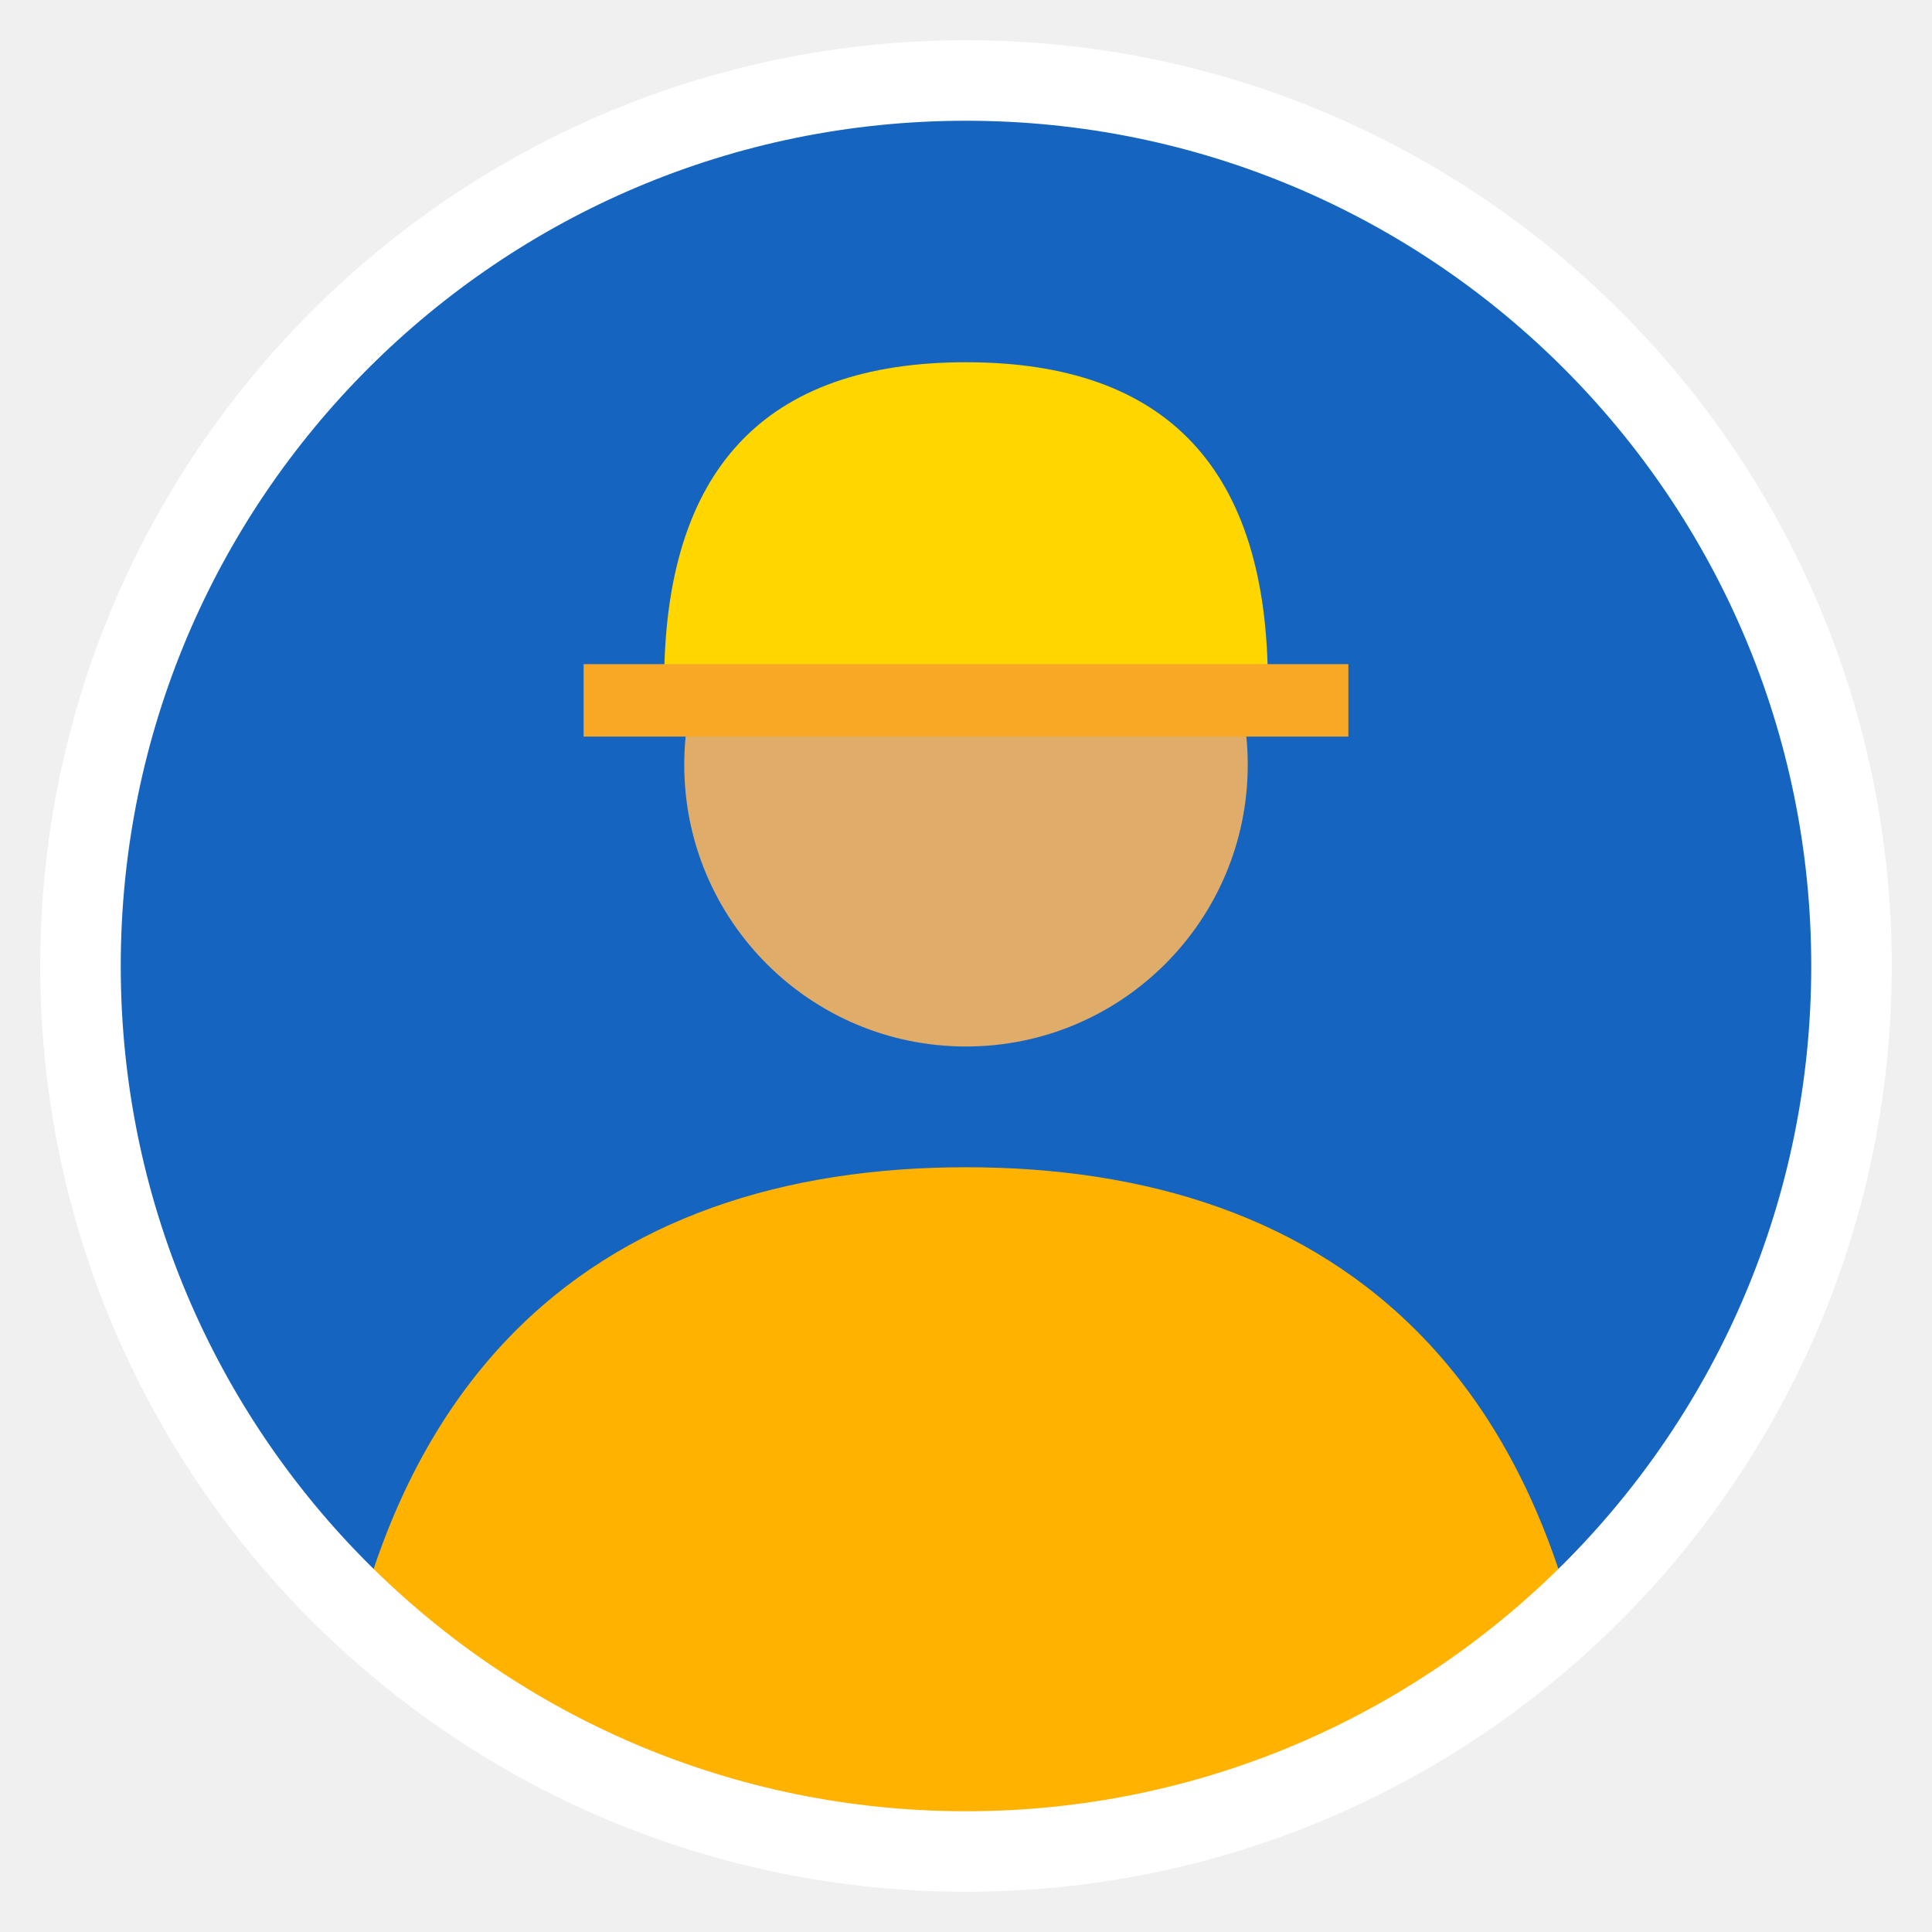
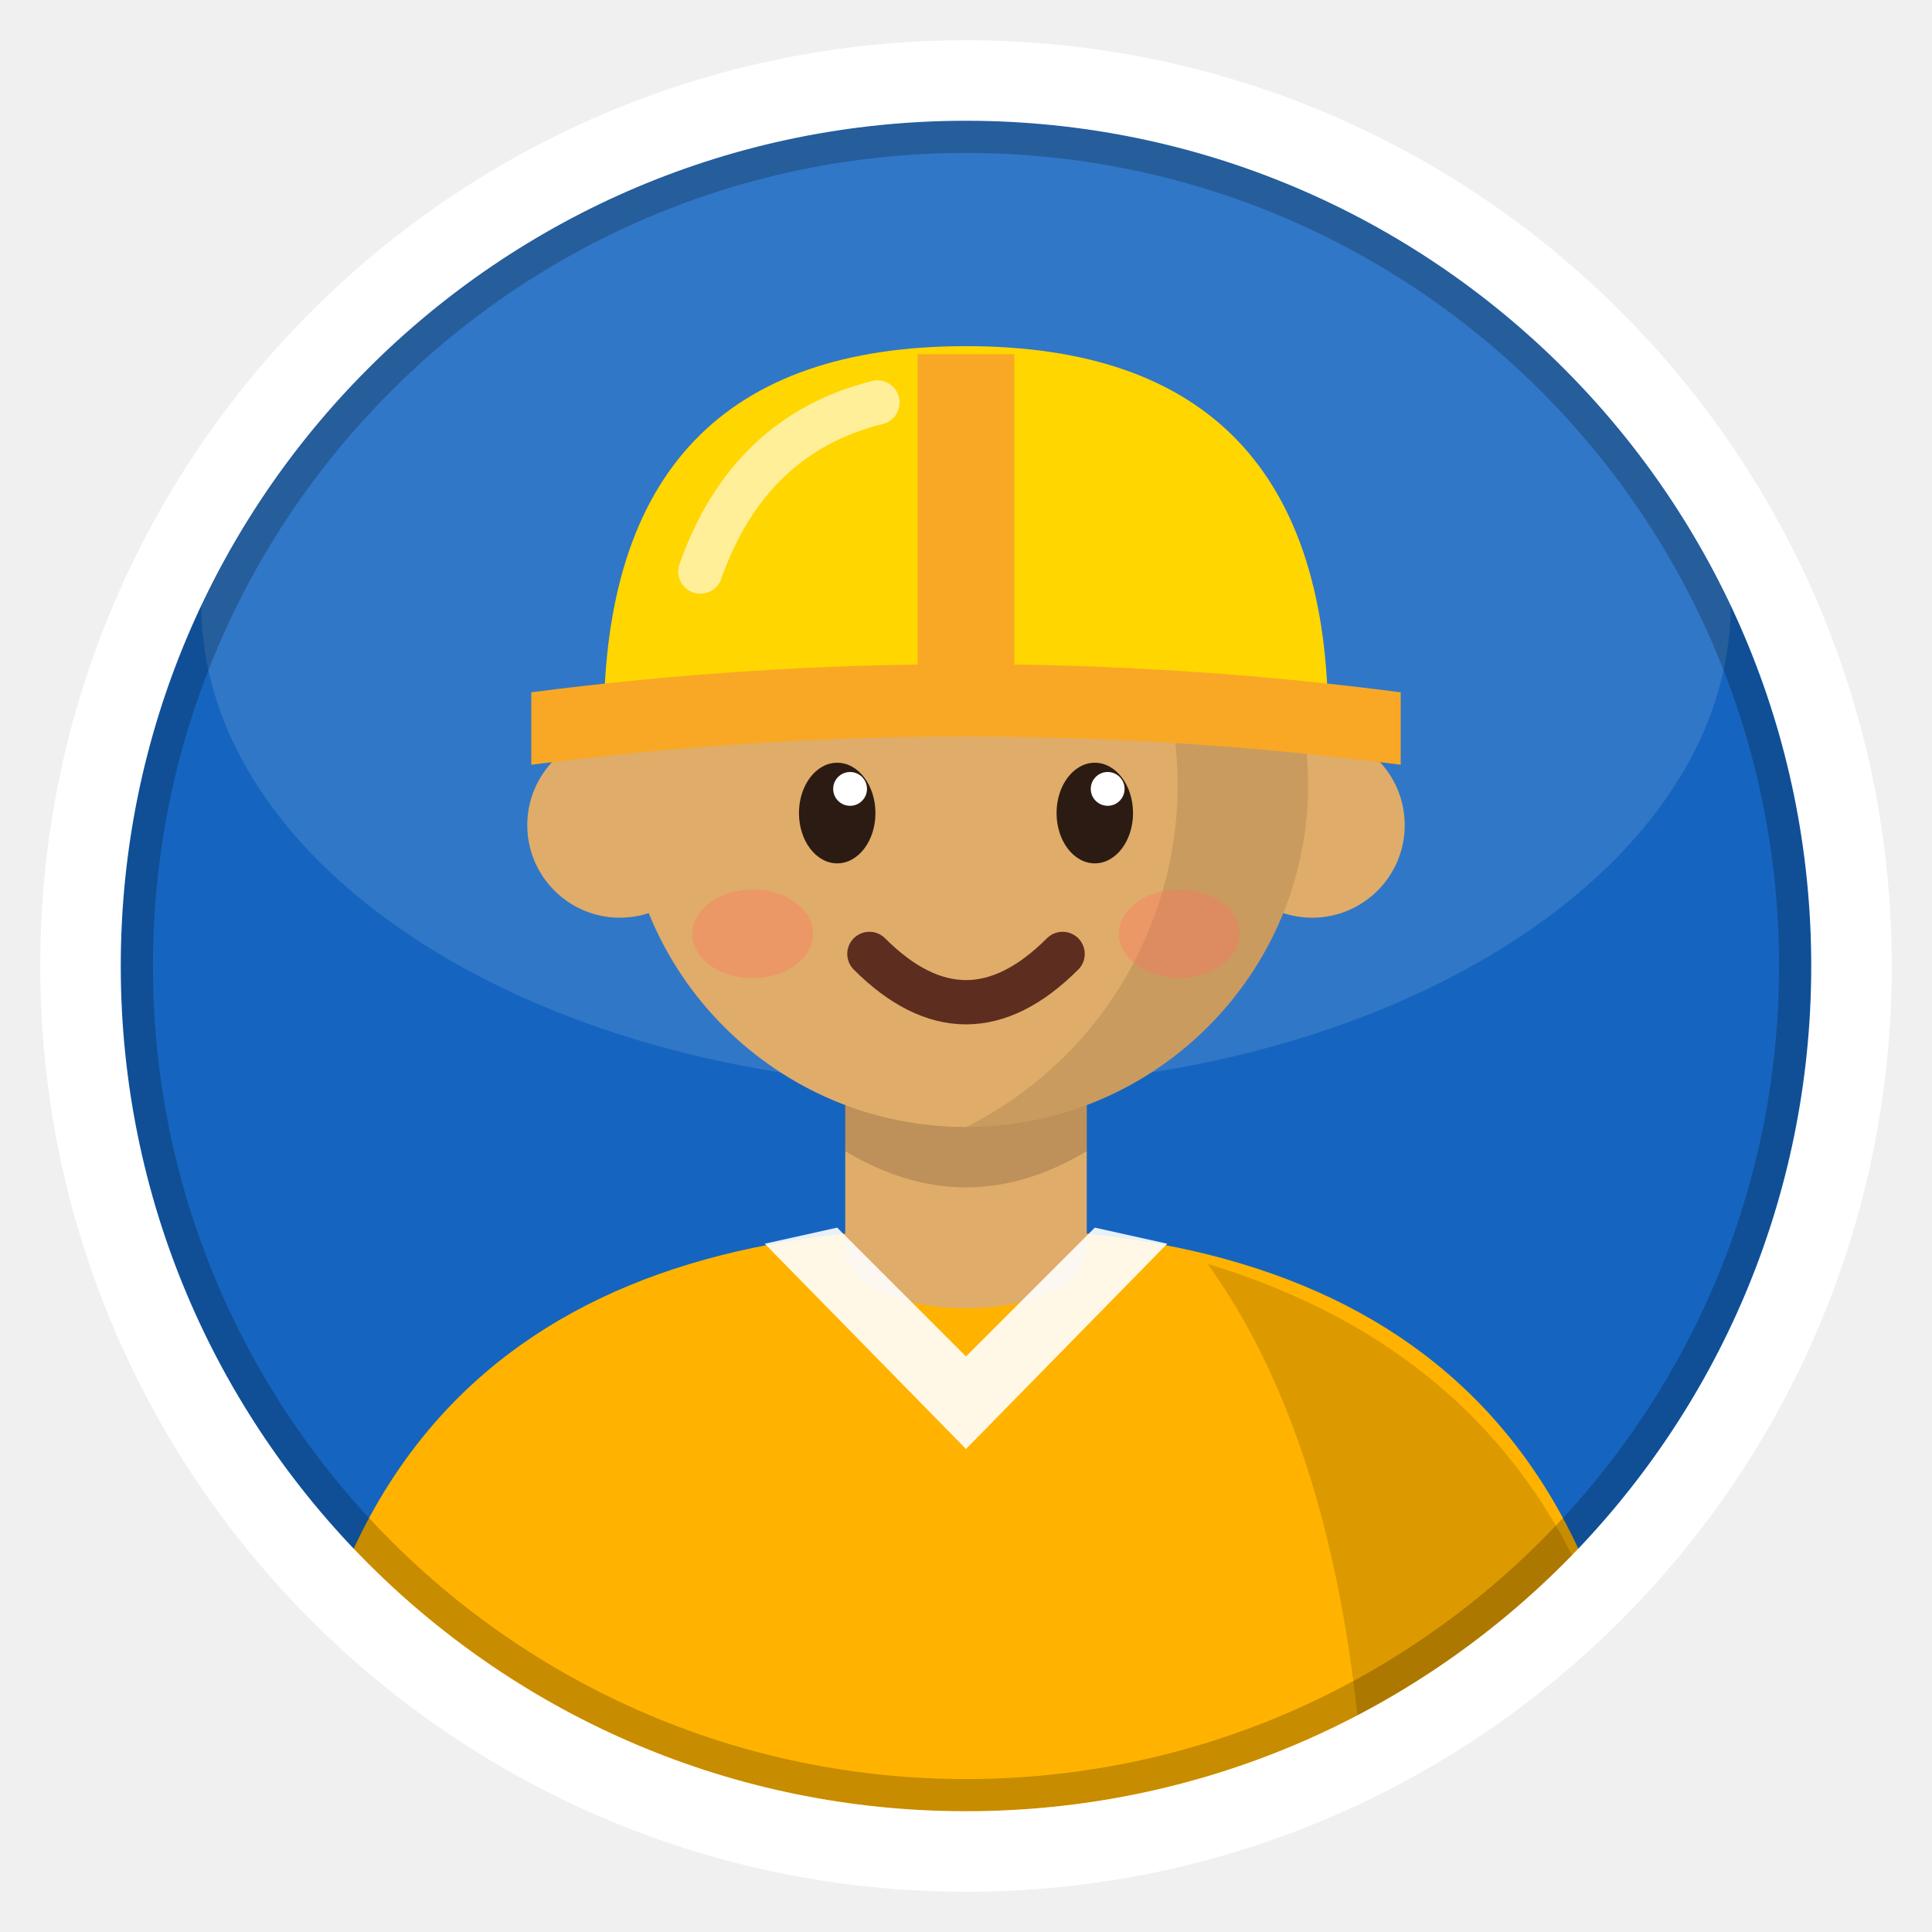
<svg xmlns="http://www.w3.org/2000/svg" width="96" height="96" viewBox="0 0 48 48">
  <defs>
    <clipPath id="c">
      <path d="M2,24 A22,22 0 1,0 46,24 A22,22 0 1,0 2,24 Z" />
    </clipPath>
  </defs>
  <path d="M2,24 A22,22 0 1,0 46,24 A22,22 0 1,0 2,24 Z" fill="#1565C0" />
  <g clip-path="url(#c)">
-     <path d="M8,48 C8,34 15,29 24,29 C33,29 40,34 40,48 Z" fill="#FFB300" />
-     <path d="M17,19 A7,7 0 1,0 31,19 A7,7 0 1,0 17,19 Z" fill="#E0AC69" />
-     <path d="M16.5,17 Q16.5,9 24,9 Q31.5,9 31.5,17 Z" fill="#FFD600" />
-     <path d="M14.5,16.5 L33.5,16.5 L33.5,18.3 L14.5,18.3 Z" fill="#F9A825" />
+     <path d="M5,15 A19,12 0 1,0 43,15 A19,12 0 1,0 5,15 Z" fill="#FFFFFF" fill-opacity="0.12" />
+     <path d="M15.4,21 Q15,14 17,13 L31,13 Q33,14 32.6,21 Z" fill="#5D4037" />
+     <path d="M7,48 C7,35 14,30.5 24,30.5 C34,30.5 41,35 41,48 Z" fill="#FFB300" />
+     <path d="M30,31.4 C36.6,33.4 41,38.4 41,48 L34,48 C34,40.5 32.6,35 30,31.4 Z" fill="#000000" fill-opacity="0.14" />
+     <path d="M21,25.5 H27 V31 C27,33 21,33 21,31 Z" fill="#E0AC69" />
+     <path d="M21,26.5 H27 V28.6 C25,29.8 23,29.8 21,28.6 Z" fill="#000000" fill-opacity="0.16" />
+     <path d="M19,30.9 L24,36 L29,30.9 L27.2,30.5 L24,33.7 L20.8,30.5 Z" fill="#FFFFFF" fill-opacity="0.9" />
+     <path d="M13.1,20.5 A2.3,2.3 0 1,0 17.7,20.5 A2.3,2.3 0 1,0 13.1,20.5 Z M30.3,20.5 A2.3,2.3 0 1,0 34.9,20.5 A2.3,2.3 0 1,0 30.3,20.5 Z" fill="#E0AC69" />
+     <path d="M15.5,19.5 A8.5,8.5 0 1,0 32.5,19.5 A8.5,8.5 0 1,0 15.5,19.5 Z" fill="#E0AC69" />
+     <path d="M24,11 A8.5,8.5 0 0,1 24,28 A9.5,9.5 0 0,0 24,11 Z" fill="#000000" fill-opacity="0.1" />
+     <path d="M19.85,20.2 A0.95,1.25 0 1,0 21.75,20.2 A0.95,1.25 0 1,0 19.85,20.2 Z M26.25,20.2 A0.95,1.25 0 1,0 28.15,20.2 A0.95,1.25 0 1,0 26.25,20.2 Z" fill="#2B1B12" />
+     <path d="M20.7,19.6 A0.42,0.42 0 1,0 21.54,19.6 A0.42,0.42 0 1,0 20.7,19.6 Z M27.1,19.6 A0.42,0.42 0 1,0 27.94,19.6 A0.42,0.42 0 1,0 27.1,19.6 Z" fill="#FFFFFF" />
+     <path d="M17.2,23.2 A1.5,1.1 0 1,0 20.2,23.2 A1.5,1.1 0 1,0 17.2,23.2 Z M27.8,23.2 A1.5,1.1 0 1,0 30.8,23.2 A1.5,1.1 0 1,0 27.8,23.2 Z" fill="#FF6F61" fill-opacity="0.35" />
+     <path d="M21.6,23.7 Q24,26.1 26.4,23.7" fill="none" stroke="#5D2E1F" stroke-width="1.1" stroke-linecap="round" stroke-linejoin="round" />
+     <path d="M15,18 Q15,8.6 24,8.6 Q33,8.6 33,18 Z" fill="#FFD600" />
+     <path d="M22.8,8.8 H25.2 V17.8 H22.8 Z" fill="#F9A825" />
+     <path d="M13.2,17.2 Q24,15.8 34.8,17.2 L34.8,19 Q24,17.6 13.2,19 Z" fill="#F9A825" />
+     <path d="M17.4,14.2 Q18.6,10.8 21.8,10" fill="none" stroke="#FFFFFF" stroke-width="1.1" stroke-linecap="round" stroke-linejoin="round" stroke-opacity="0.6" />
  </g>
+   <path d="M3.4,24 A20.6,20.6 0 1,0 44.6,24 A20.6,20.6 0 1,0 3.4,24 Z" fill="none" stroke="#000000" stroke-width="0.8" stroke-linecap="round" stroke-linejoin="round" stroke-opacity="0.22" />
  <path d="M2,24 A22,22 0 1,0 46,24 A22,22 0 1,0 2,24 Z" fill="none" stroke="#FFFFFF" stroke-width="2" stroke-linecap="round" stroke-linejoin="round" />
</svg>
